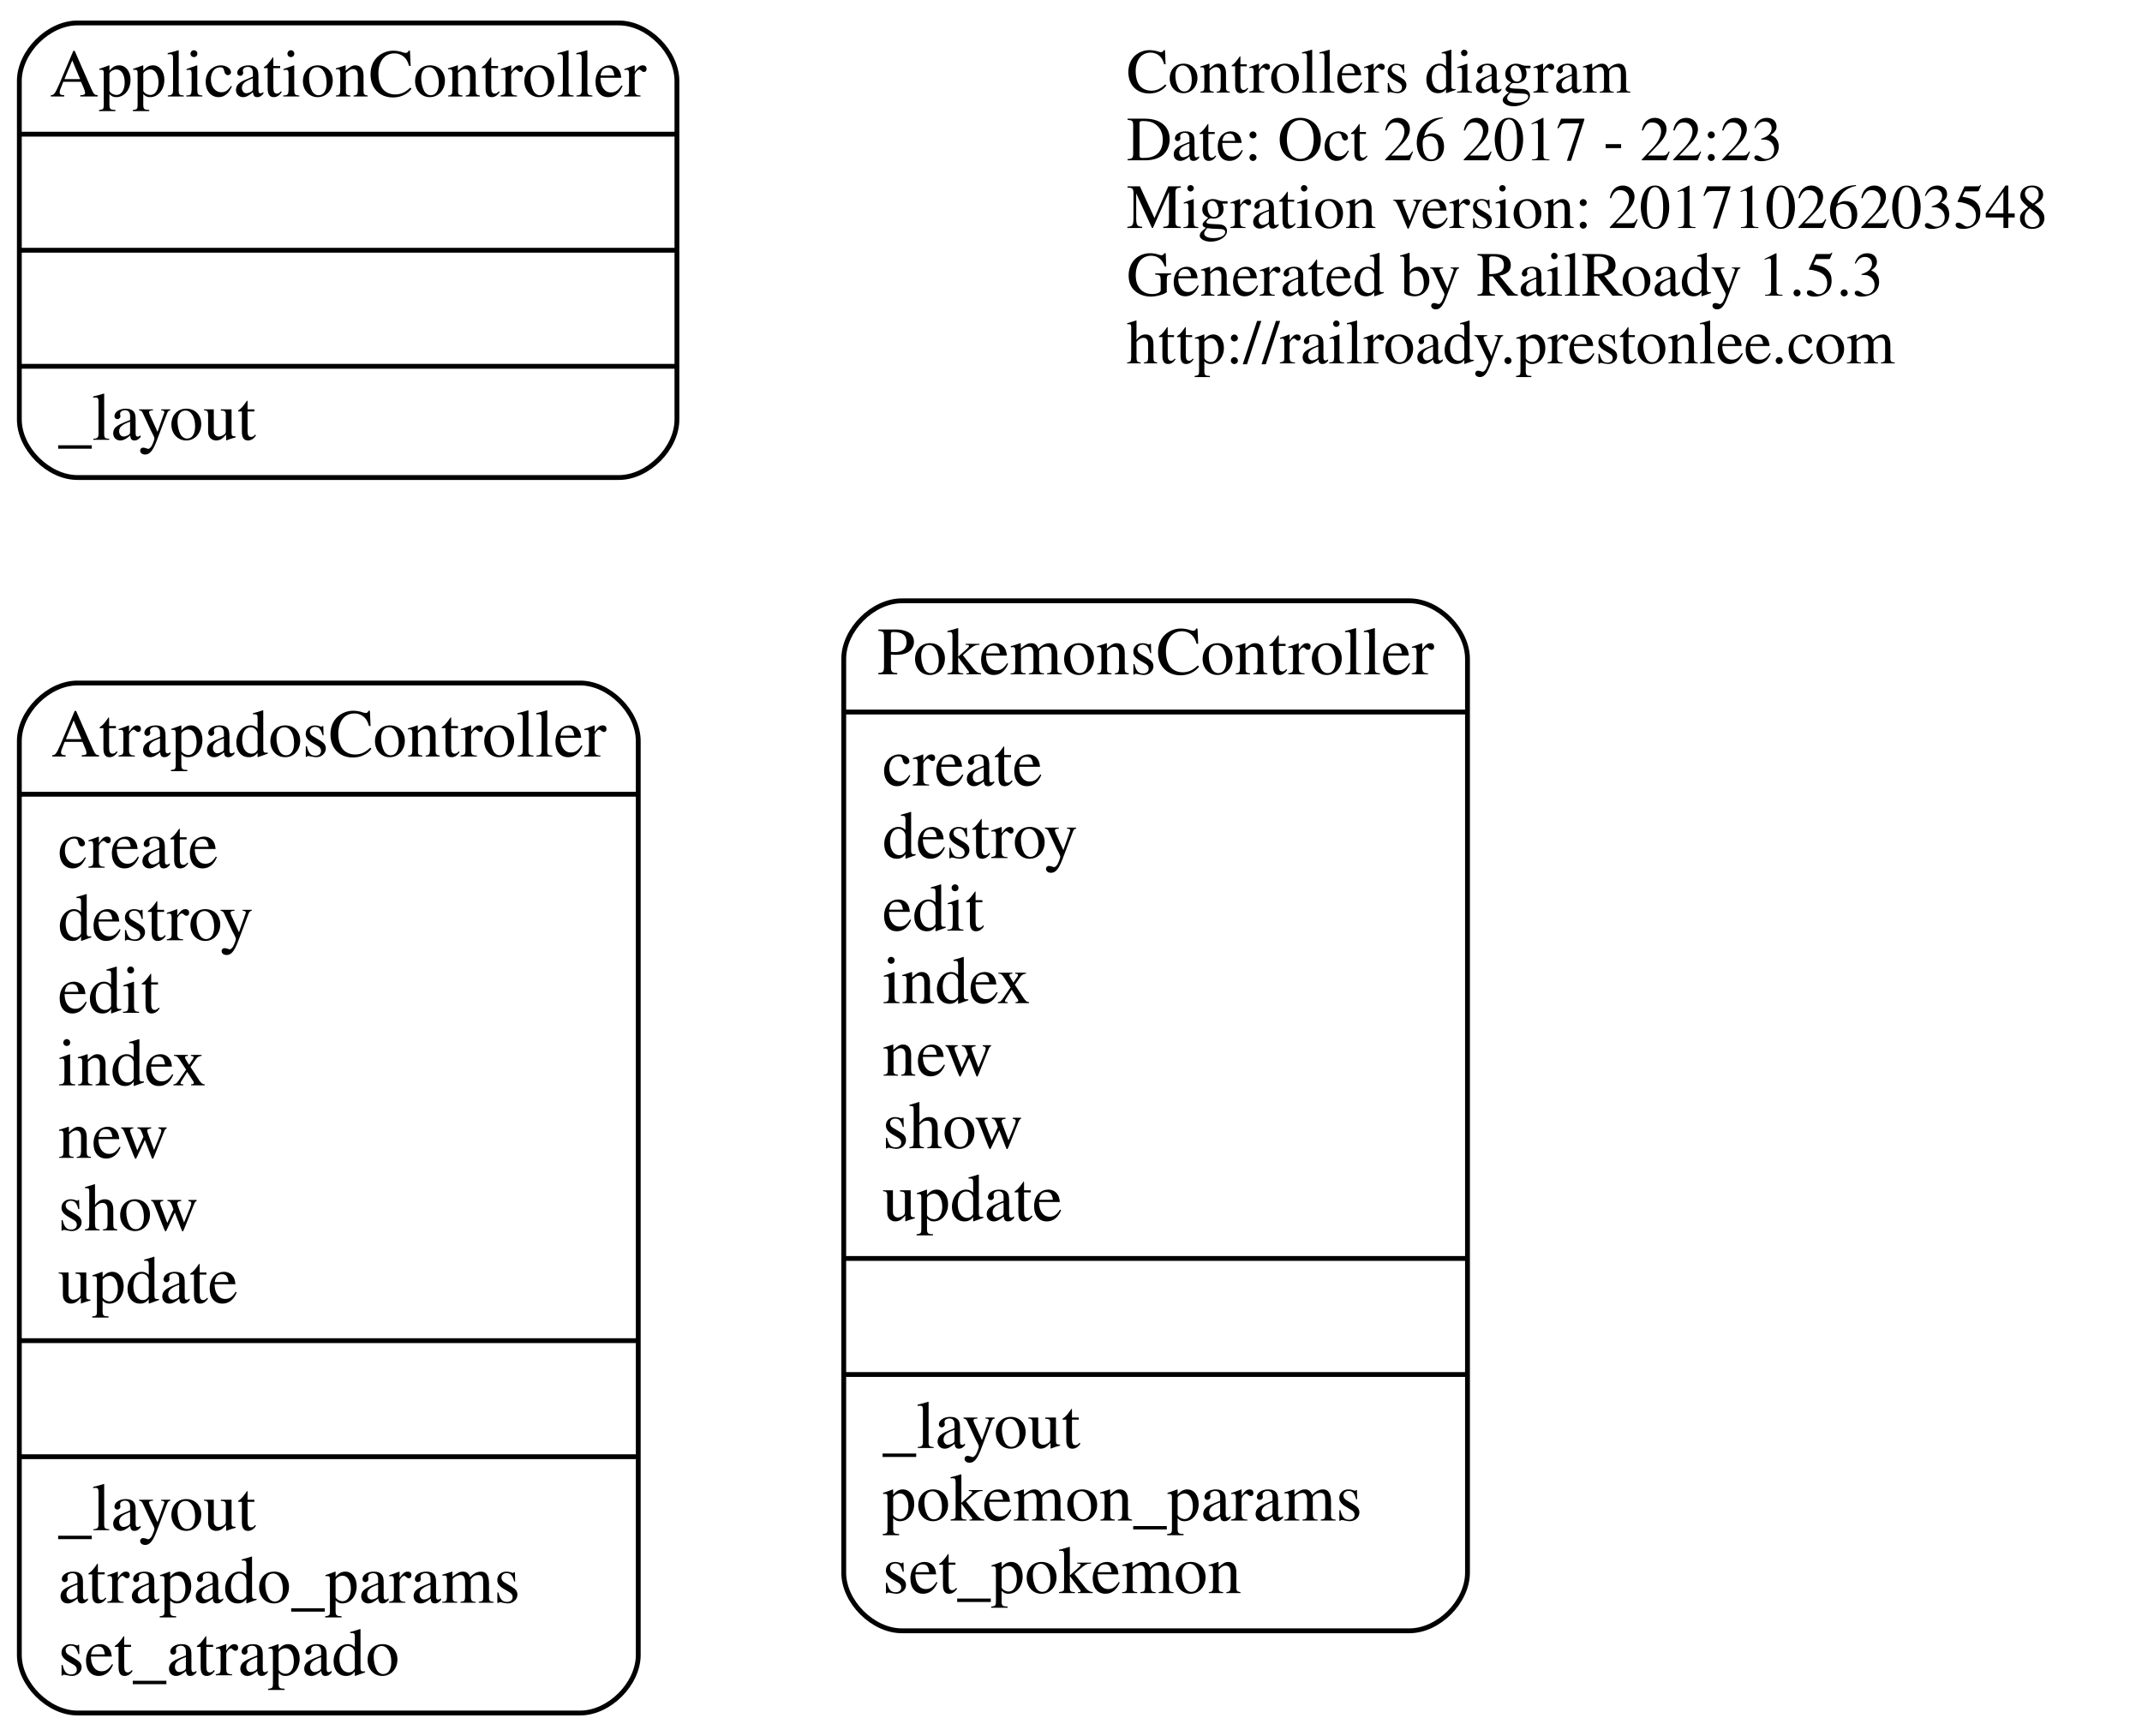
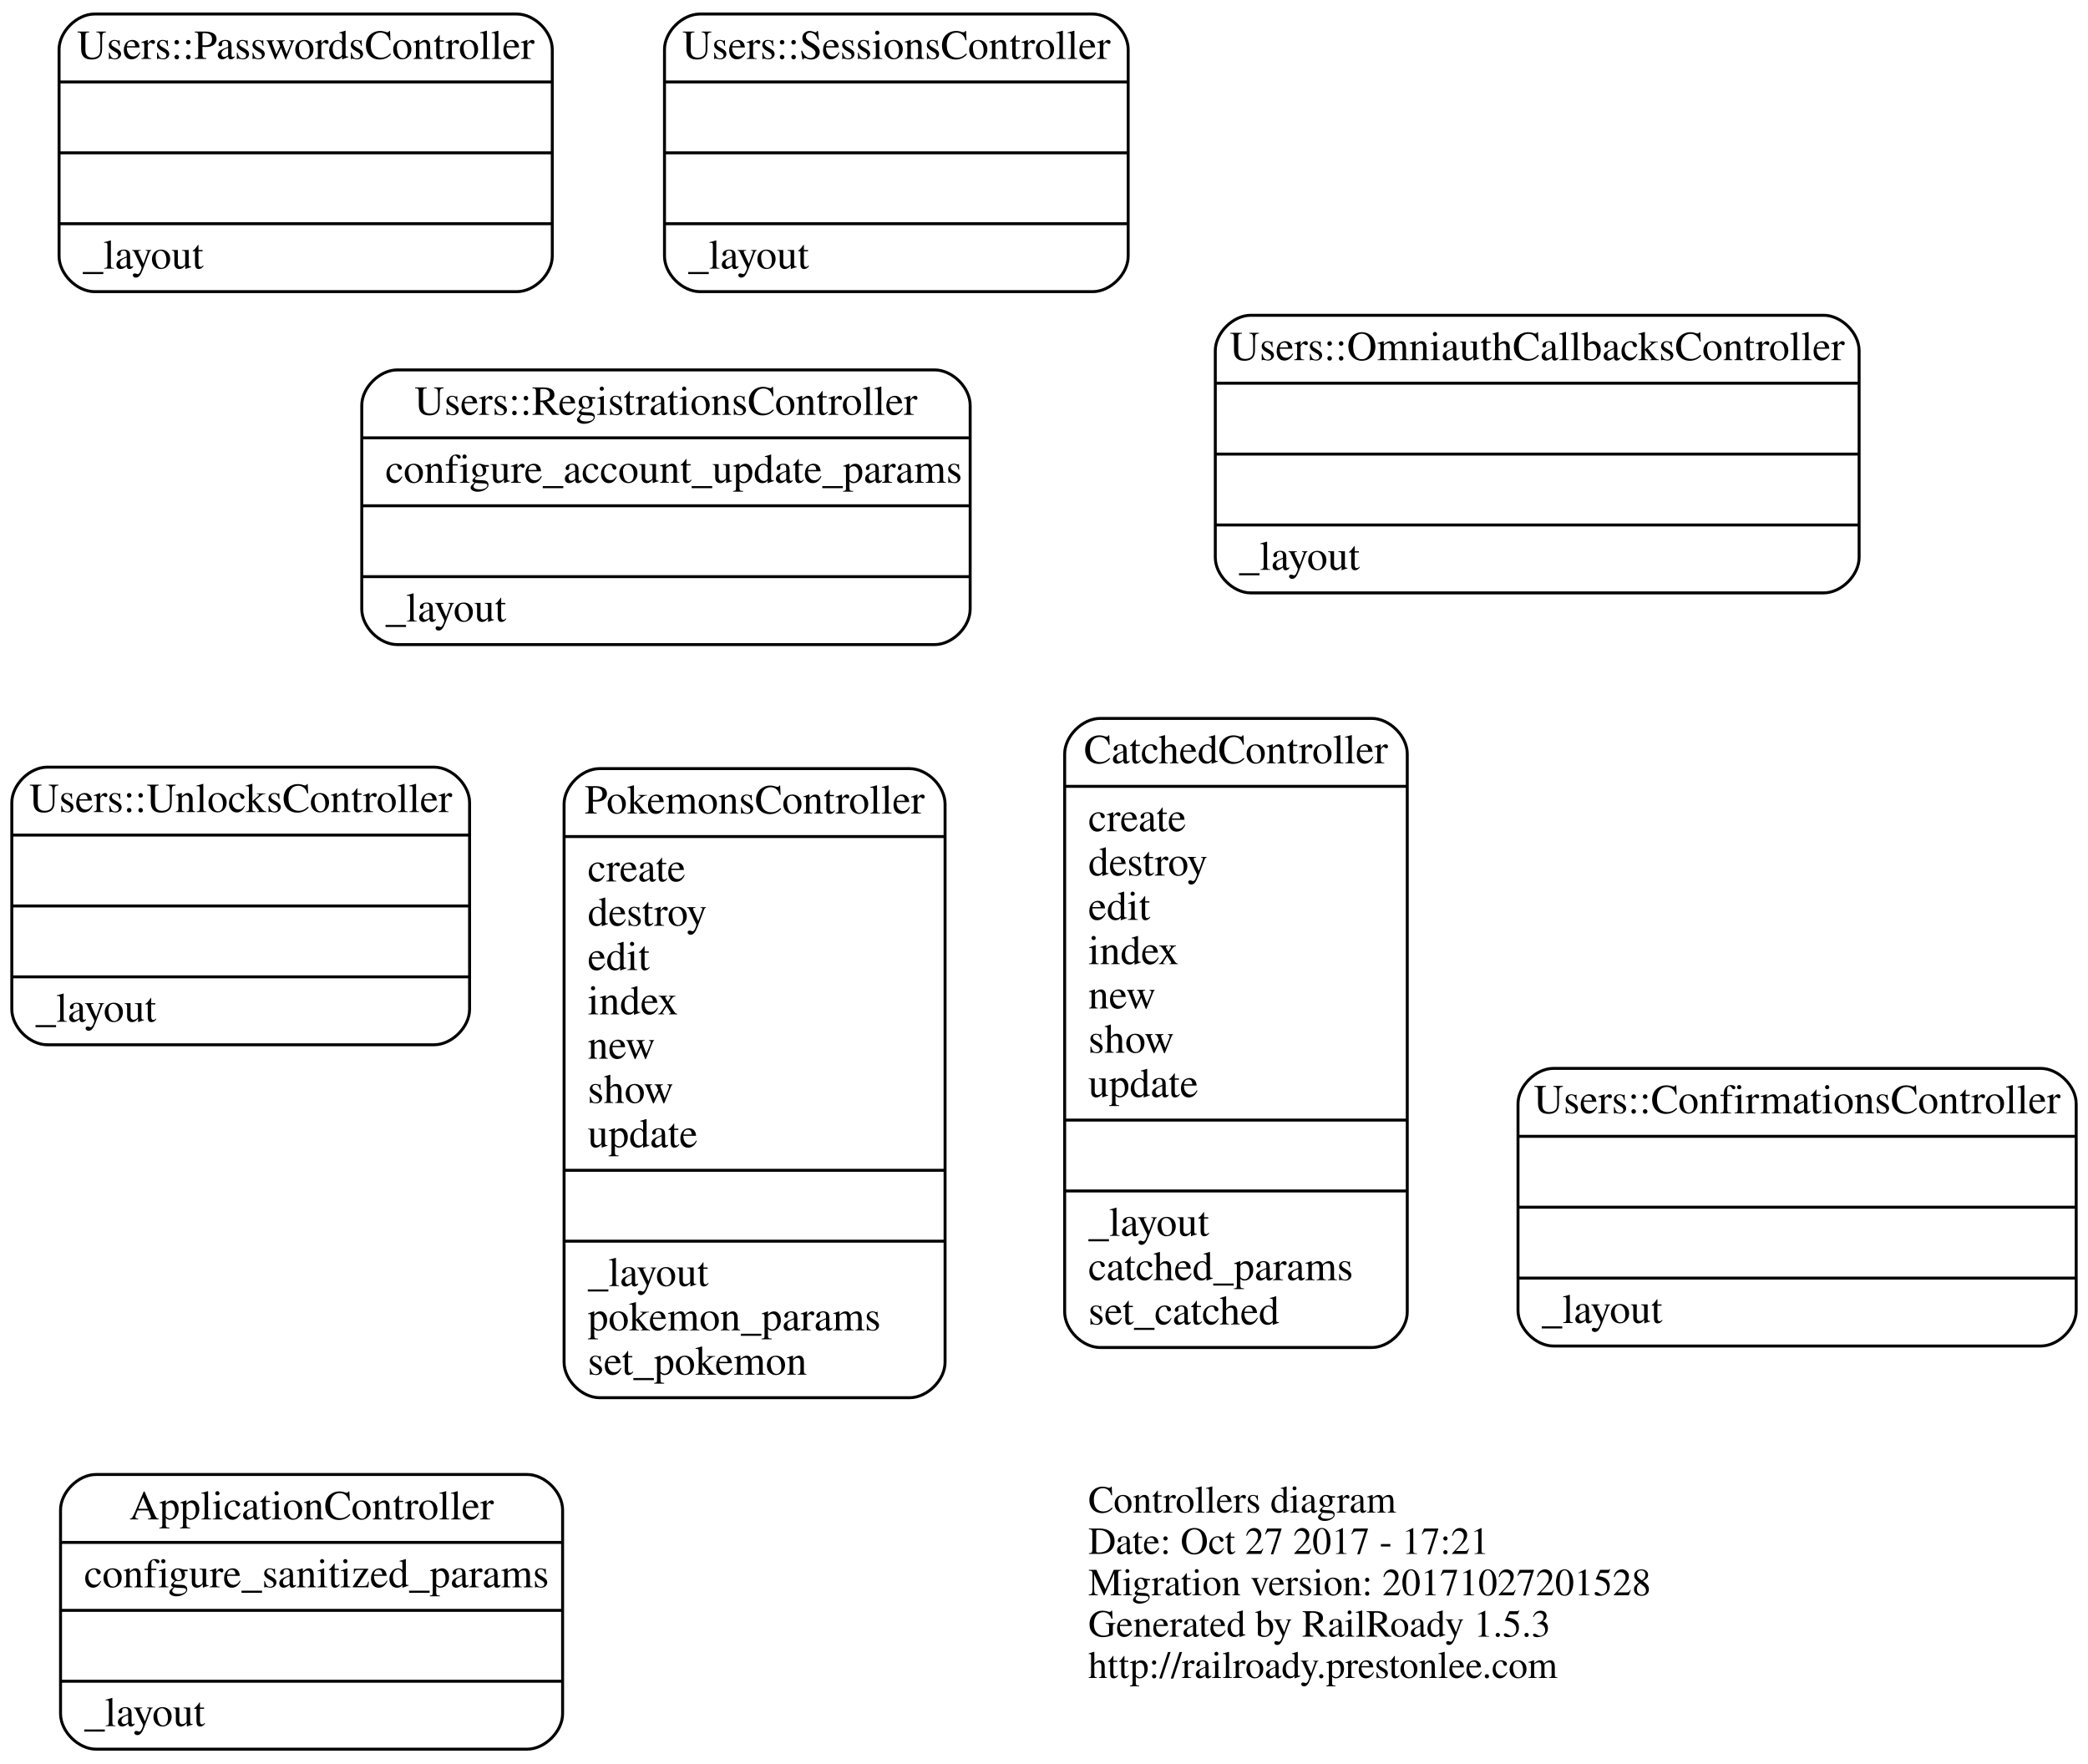
- <svg xmlns="http://www.w3.org/2000/svg" width="443pt" height="359pt" viewBox="0.00 0.00 443.00 358.50">
-   <g id="graph0" class="graph" transform="scale(1 1) rotate(0) translate(72 235.5)">
-     <polygon fill="none" stroke="none" points="-72,123 -72,-235.5 371,-235.5 371,123 -72,123" />
+ <svg xmlns="http://www.w3.org/2000/svg" width="707pt" height="597pt" viewBox="0.00 0.00 707.00 596.50">
+   <g id="graph0" class="graph" transform="scale(1 1) rotate(0) translate(258.5 354.5)">
+     <polygon fill="none" stroke="none" points="-258.5,242 -258.5,-354.5 448.5,-354.5 448.5,242 -258.5,242" />
    <g id="node1" class="node">
-       <text text-anchor="start" x="161" y="-216.6" font-family="Times,serif" font-size="13.00">Controllers diagram</text>
-       <text text-anchor="start" x="161" y="-202.6" font-family="Times,serif" font-size="13.00">Date: Oct 26 2017 - 22:23</text>
-       <text text-anchor="start" x="161" y="-188.6" font-family="Times,serif" font-size="13.00">Migration version: 20171026203548</text>
-       <text text-anchor="start" x="161" y="-174.6" font-family="Times,serif" font-size="13.00">Generated by RailRoady 1.5.3</text>
-       <text text-anchor="start" x="161" y="-160.6" font-family="Times,serif" font-size="13.00">http://railroady.prestonlee.com</text>
+       <text text-anchor="start" x="110" y="157.4" font-family="Times,serif" font-size="13.00">Controllers diagram</text>
+       <text text-anchor="start" x="110" y="171.4" font-family="Times,serif" font-size="13.00">Date: Oct 27 2017 - 17:21</text>
+       <text text-anchor="start" x="110" y="185.4" font-family="Times,serif" font-size="13.00">Migration version: 20171027201528</text>
+       <text text-anchor="start" x="110" y="199.4" font-family="Times,serif" font-size="13.00">Generated by RailRoady 1.5.3</text>
+       <text text-anchor="start" x="110" y="213.4" font-family="Times,serif" font-size="13.00">http://railroady.prestonlee.com</text>
    </g>
    <g id="node2" class="node">
-       <path fill="none" stroke="black" d="M-56,118.5C-56,118.5 48,118.5 48,118.5 54,118.5 60,112.5 60,106.5 60,106.5 60,-82.5 60,-82.5 60,-88.5 54,-94.5 48,-94.5 48,-94.5 -56,-94.5 -56,-94.5 -62,-94.5 -68,-88.5 -68,-82.5 -68,-82.5 -68,106.5 -68,106.5 -68,112.5 -62,118.5 -56,118.5" />
-       <text text-anchor="middle" x="-4" y="-79.3" font-family="Times,serif" font-size="14.00">AtrapadosController</text>
-       <polyline fill="none" stroke="black" points="-68,-71.5 60,-71.5 " />
-       <text text-anchor="start" x="-60" y="-56.3" font-family="Times,serif" font-size="14.00">create</text>
-       <text text-anchor="start" x="-60" y="-41.3" font-family="Times,serif" font-size="14.00">destroy</text>
-       <text text-anchor="start" x="-60" y="-26.3" font-family="Times,serif" font-size="14.00">edit</text>
-       <text text-anchor="start" x="-60" y="-11.3" font-family="Times,serif" font-size="14.00">index</text>
-       <text text-anchor="start" x="-60" y="3.7" font-family="Times,serif" font-size="14.00">new</text>
-       <text text-anchor="start" x="-60" y="18.7" font-family="Times,serif" font-size="14.00">show</text>
-       <text text-anchor="start" x="-60" y="33.7" font-family="Times,serif" font-size="14.00">update</text>
-       <polyline fill="none" stroke="black" points="-68,41.5 60,41.5 " />
-       <polyline fill="none" stroke="black" points="-68,65.5 60,65.5 " />
-       <text text-anchor="start" x="-60" y="80.7" font-family="Times,serif" font-size="14.00">_layout</text>
-       <text text-anchor="start" x="-60" y="95.7" font-family="Times,serif" font-size="14.00">atrapado_params</text>
-       <text text-anchor="start" x="-60" y="110.7" font-family="Times,serif" font-size="14.00">set_atrapado</text>
+       <path fill="none" stroke="black" d="M114,101.5C114,101.5 206,101.5 206,101.5 212,101.5 218,95.5 218,89.5 218,89.5 218,-99.5 218,-99.5 218,-105.5 212,-111.5 206,-111.5 206,-111.5 114,-111.5 114,-111.5 108,-111.5 102,-105.5 102,-99.5 102,-99.5 102,89.5 102,89.5 102,95.5 108,101.5 114,101.5" />
+       <text text-anchor="middle" x="160" y="-96.3" font-family="Times,serif" font-size="14.00">CatchedController</text>
+       <polyline fill="none" stroke="black" points="102,-88.5 218,-88.5 " />
+       <text text-anchor="start" x="110" y="-73.3" font-family="Times,serif" font-size="14.00">create</text>
+       <text text-anchor="start" x="110" y="-58.3" font-family="Times,serif" font-size="14.00">destroy</text>
+       <text text-anchor="start" x="110" y="-43.3" font-family="Times,serif" font-size="14.00">edit</text>
+       <text text-anchor="start" x="110" y="-28.3" font-family="Times,serif" font-size="14.00">index</text>
+       <text text-anchor="start" x="110" y="-13.3" font-family="Times,serif" font-size="14.00">new</text>
+       <text text-anchor="start" x="110" y="1.7" font-family="Times,serif" font-size="14.00">show</text>
+       <text text-anchor="start" x="110" y="16.7" font-family="Times,serif" font-size="14.00">update</text>
+       <polyline fill="none" stroke="black" points="102,24.5 218,24.5 " />
+       <polyline fill="none" stroke="black" points="102,48.5 218,48.5 " />
+       <text text-anchor="start" x="110" y="63.7" font-family="Times,serif" font-size="14.00">_layout</text>
+       <text text-anchor="start" x="110" y="78.7" font-family="Times,serif" font-size="14.00">catched_params</text>
+       <text text-anchor="start" x="110" y="93.7" font-family="Times,serif" font-size="14.00">set_catched</text>
    </g>
    <g id="node3" class="node">
-       <path fill="none" stroke="black" d="M-56,-137C-56,-137 56,-137 56,-137 62,-137 68,-143 68,-149 68,-149 68,-219 68,-219 68,-225 62,-231 56,-231 56,-231 -56,-231 -56,-231 -62,-231 -68,-225 -68,-219 -68,-219 -68,-149 -68,-149 -68,-143 -62,-137 -56,-137" />
-       <text text-anchor="middle" x="0" y="-215.8" font-family="Times,serif" font-size="14.00">ApplicationController</text>
-       <polyline fill="none" stroke="black" points="-68,-208 68,-208 " />
-       <polyline fill="none" stroke="black" points="-68,-184 68,-184 " />
-       <polyline fill="none" stroke="black" points="-68,-160 68,-160 " />
-       <text text-anchor="start" x="-60" y="-144.8" font-family="Times,serif" font-size="14.00">_layout</text>
+       <path fill="none" stroke="black" d="M-226,237.5C-226,237.5 -80,237.5 -80,237.5 -74,237.5 -68,231.5 -68,225.5 -68,225.5 -68,156.5 -68,156.5 -68,150.5 -74,144.5 -80,144.5 -80,144.5 -226,144.5 -226,144.5 -232,144.5 -238,150.5 -238,156.5 -238,156.5 -238,225.5 -238,225.5 -238,231.5 -232,237.5 -226,237.5" />
+       <text text-anchor="middle" x="-153" y="159.7" font-family="Times,serif" font-size="14.00">ApplicationController</text>
+       <polyline fill="none" stroke="black" points="-238,167.5 -68,167.5 " />
+       <text text-anchor="start" x="-230" y="182.7" font-family="Times,serif" font-size="14.00">configure_sanitized_params</text>
+       <polyline fill="none" stroke="black" points="-238,190.5 -68,190.5 " />
+       <polyline fill="none" stroke="black" points="-238,214.5 -68,214.5 " />
+       <text text-anchor="start" x="-230" y="229.7" font-family="Times,serif" font-size="14.00">_layout</text>
    </g>
    <g id="node4" class="node">
-       <path fill="none" stroke="black" d="M114.5,101.5C114.5,101.5 219.5,101.5 219.5,101.5 225.5,101.5 231.5,95.5 231.5,89.5 231.5,89.5 231.5,-99.5 231.5,-99.5 231.5,-105.5 225.5,-111.5 219.5,-111.5 219.5,-111.5 114.5,-111.5 114.5,-111.5 108.5,-111.5 102.5,-105.5 102.5,-99.5 102.5,-99.5 102.5,89.5 102.5,89.5 102.5,95.5 108.5,101.5 114.5,101.5" />
-       <text text-anchor="middle" x="167" y="-96.3" font-family="Times,serif" font-size="14.00">PokemonsController</text>
-       <polyline fill="none" stroke="black" points="102.5,-88.5 231.5,-88.5 " />
-       <text text-anchor="start" x="110.5" y="-73.3" font-family="Times,serif" font-size="14.00">create</text>
-       <text text-anchor="start" x="110.5" y="-58.3" font-family="Times,serif" font-size="14.00">destroy</text>
-       <text text-anchor="start" x="110.5" y="-43.3" font-family="Times,serif" font-size="14.00">edit</text>
-       <text text-anchor="start" x="110.5" y="-28.3" font-family="Times,serif" font-size="14.00">index</text>
-       <text text-anchor="start" x="110.5" y="-13.3" font-family="Times,serif" font-size="14.00">new</text>
-       <text text-anchor="start" x="110.5" y="1.7" font-family="Times,serif" font-size="14.00">show</text>
-       <text text-anchor="start" x="110.5" y="16.7" font-family="Times,serif" font-size="14.00">update</text>
-       <polyline fill="none" stroke="black" points="102.5,24.5 231.5,24.5 " />
-       <polyline fill="none" stroke="black" points="102.5,48.5 231.5,48.5 " />
-       <text text-anchor="start" x="110.5" y="63.7" font-family="Times,serif" font-size="14.00">_layout</text>
-       <text text-anchor="start" x="110.5" y="78.7" font-family="Times,serif" font-size="14.00">pokemon_params</text>
-       <text text-anchor="start" x="110.5" y="93.7" font-family="Times,serif" font-size="14.00">set_pokemon</text>
+       <path fill="none" stroke="black" d="M-55.5,118.5C-55.5,118.5 49.5,118.5 49.5,118.5 55.5,118.5 61.5,112.5 61.5,106.5 61.5,106.5 61.5,-82.5 61.5,-82.5 61.5,-88.5 55.5,-94.5 49.5,-94.5 49.5,-94.5 -55.5,-94.5 -55.5,-94.5 -61.5,-94.5 -67.5,-88.5 -67.5,-82.5 -67.5,-82.5 -67.5,106.5 -67.5,106.5 -67.5,112.5 -61.5,118.5 -55.5,118.5" />
+       <text text-anchor="middle" x="-3" y="-79.3" font-family="Times,serif" font-size="14.00">PokemonsController</text>
+       <polyline fill="none" stroke="black" points="-67.5,-71.5 61.5,-71.5 " />
+       <text text-anchor="start" x="-59.5" y="-56.3" font-family="Times,serif" font-size="14.00">create</text>
+       <text text-anchor="start" x="-59.5" y="-41.3" font-family="Times,serif" font-size="14.00">destroy</text>
+       <text text-anchor="start" x="-59.5" y="-26.3" font-family="Times,serif" font-size="14.00">edit</text>
+       <text text-anchor="start" x="-59.5" y="-11.3" font-family="Times,serif" font-size="14.00">index</text>
+       <text text-anchor="start" x="-59.5" y="3.7" font-family="Times,serif" font-size="14.00">new</text>
+       <text text-anchor="start" x="-59.5" y="18.7" font-family="Times,serif" font-size="14.00">show</text>
+       <text text-anchor="start" x="-59.5" y="33.7" font-family="Times,serif" font-size="14.00">update</text>
+       <polyline fill="none" stroke="black" points="-67.5,41.5 61.5,41.5 " />
+       <polyline fill="none" stroke="black" points="-67.5,65.5 61.5,65.5 " />
+       <text text-anchor="start" x="-59.5" y="80.7" font-family="Times,serif" font-size="14.00">_layout</text>
+       <text text-anchor="start" x="-59.5" y="95.7" font-family="Times,serif" font-size="14.00">pokemon_params</text>
+       <text text-anchor="start" x="-59.5" y="110.7" font-family="Times,serif" font-size="14.00">set_pokemon</text>
+     </g>
+     <g id="node5" class="node">
+       <path fill="none" stroke="black" d="M165,-154C165,-154 359,-154 359,-154 365,-154 371,-160 371,-166 371,-166 371,-236 371,-236 371,-242 365,-248 359,-248 359,-248 165,-248 165,-248 159,-248 153,-242 153,-236 153,-236 153,-166 153,-166 153,-160 159,-154 165,-154" />
+       <text text-anchor="middle" x="262" y="-232.8" font-family="Times,serif" font-size="14.00">Users::OmniauthCallbacksController</text>
+       <polyline fill="none" stroke="black" points="153,-225 371,-225 " />
+       <polyline fill="none" stroke="black" points="153,-201 371,-201 " />
+       <polyline fill="none" stroke="black" points="153,-177 371,-177 " />
+       <text text-anchor="start" x="161" y="-161.8" font-family="Times,serif" font-size="14.00">_layout</text>
+     </g>
+     <g id="node6" class="node">
+       <path fill="none" stroke="black" d="M-21.5,-256C-21.5,-256 111.5,-256 111.5,-256 117.5,-256 123.5,-262 123.5,-268 123.5,-268 123.5,-338 123.5,-338 123.5,-344 117.5,-350 111.5,-350 111.5,-350 -21.5,-350 -21.5,-350 -27.5,-350 -33.5,-344 -33.5,-338 -33.5,-338 -33.5,-268 -33.5,-268 -33.5,-262 -27.5,-256 -21.5,-256" />
+       <text text-anchor="middle" x="45" y="-334.8" font-family="Times,serif" font-size="14.00">Users::SessionsController</text>
+       <polyline fill="none" stroke="black" points="-33.5,-327 123.5,-327 " />
+       <polyline fill="none" stroke="black" points="-33.5,-303 123.5,-303 " />
+       <polyline fill="none" stroke="black" points="-33.5,-279 123.5,-279 " />
+       <text text-anchor="start" x="-25.5" y="-263.8" font-family="Times,serif" font-size="14.00">_layout</text>
+     </g>
+     <g id="node7" class="node">
+       <path fill="none" stroke="black" d="M-124,-136.5C-124,-136.5 58,-136.5 58,-136.5 64,-136.5 70,-142.5 70,-148.5 70,-148.5 70,-217.5 70,-217.5 70,-223.5 64,-229.5 58,-229.5 58,-229.5 -124,-229.5 -124,-229.5 -130,-229.5 -136,-223.5 -136,-217.5 -136,-217.5 -136,-148.5 -136,-148.5 -136,-142.5 -130,-136.5 -124,-136.5" />
+       <text text-anchor="middle" x="-33" y="-214.3" font-family="Times,serif" font-size="14.00">Users::RegistrationsController</text>
+       <polyline fill="none" stroke="black" points="-136,-206.5 70,-206.5 " />
+       <text text-anchor="start" x="-128" y="-191.3" font-family="Times,serif" font-size="14.00">configure_account_update_params</text>
+       <polyline fill="none" stroke="black" points="-136,-183.5 70,-183.5 " />
+       <polyline fill="none" stroke="black" points="-136,-159.5 70,-159.5 " />
+       <text text-anchor="start" x="-128" y="-144.3" font-family="Times,serif" font-size="14.00">_layout</text>
+     </g>
+     <g id="node8" class="node">
+       <path fill="none" stroke="black" d="M-226.5,-256C-226.5,-256 -83.5,-256 -83.5,-256 -77.5,-256 -71.5,-262 -71.5,-268 -71.5,-268 -71.5,-338 -71.5,-338 -71.5,-344 -77.5,-350 -83.5,-350 -83.5,-350 -226.5,-350 -226.5,-350 -232.5,-350 -238.5,-344 -238.5,-338 -238.5,-338 -238.5,-268 -238.5,-268 -238.5,-262 -232.5,-256 -226.5,-256" />
+       <text text-anchor="middle" x="-155" y="-334.8" font-family="Times,serif" font-size="14.00">Users::PasswordsController</text>
+       <polyline fill="none" stroke="black" points="-238.5,-327 -71.5,-327 " />
+       <polyline fill="none" stroke="black" points="-238.5,-303 -71.5,-303 " />
+       <polyline fill="none" stroke="black" points="-238.5,-279 -71.5,-279 " />
+       <text text-anchor="start" x="-230.5" y="-263.8" font-family="Times,serif" font-size="14.00">_layout</text>
+     </g>
+     <g id="node9" class="node">
+       <path fill="none" stroke="black" d="M267.5,101C267.5,101 432.5,101 432.5,101 438.5,101 444.5,95 444.5,89 444.5,89 444.5,19 444.5,19 444.5,13 438.5,7 432.5,7 432.5,7 267.5,7 267.5,7 261.5,7 255.5,13 255.5,19 255.5,19 255.5,89 255.5,89 255.5,95 261.5,101 267.5,101" />
+       <text text-anchor="middle" x="350" y="22.2" font-family="Times,serif" font-size="14.00">Users::ConfirmationsController</text>
+       <polyline fill="none" stroke="black" points="255.5,30 444.5,30 " />
+       <polyline fill="none" stroke="black" points="255.5,54 444.5,54 " />
+       <polyline fill="none" stroke="black" points="255.5,78 444.5,78 " />
+       <text text-anchor="start" x="263.5" y="93.2" font-family="Times,serif" font-size="14.00">_layout</text>
+     </g>
+     <g id="node10" class="node">
+       <path fill="none" stroke="black" d="M-242.5,-1C-242.5,-1 -111.5,-1 -111.5,-1 -105.5,-1 -99.5,-7 -99.5,-13 -99.5,-13 -99.5,-83 -99.5,-83 -99.5,-89 -105.5,-95 -111.5,-95 -111.5,-95 -242.5,-95 -242.5,-95 -248.5,-95 -254.5,-89 -254.5,-83 -254.5,-83 -254.5,-13 -254.5,-13 -254.5,-7 -248.5,-1 -242.5,-1" />
+       <text text-anchor="middle" x="-177" y="-79.8" font-family="Times,serif" font-size="14.00">Users::UnlocksController</text>
+       <polyline fill="none" stroke="black" points="-254.5,-72 -99.5,-72 " />
+       <polyline fill="none" stroke="black" points="-254.5,-48 -99.5,-48 " />
+       <polyline fill="none" stroke="black" points="-254.5,-24 -99.5,-24 " />
+       <text text-anchor="start" x="-246.5" y="-8.8" font-family="Times,serif" font-size="14.00">_layout</text>
    </g>
  </g>
</svg>
